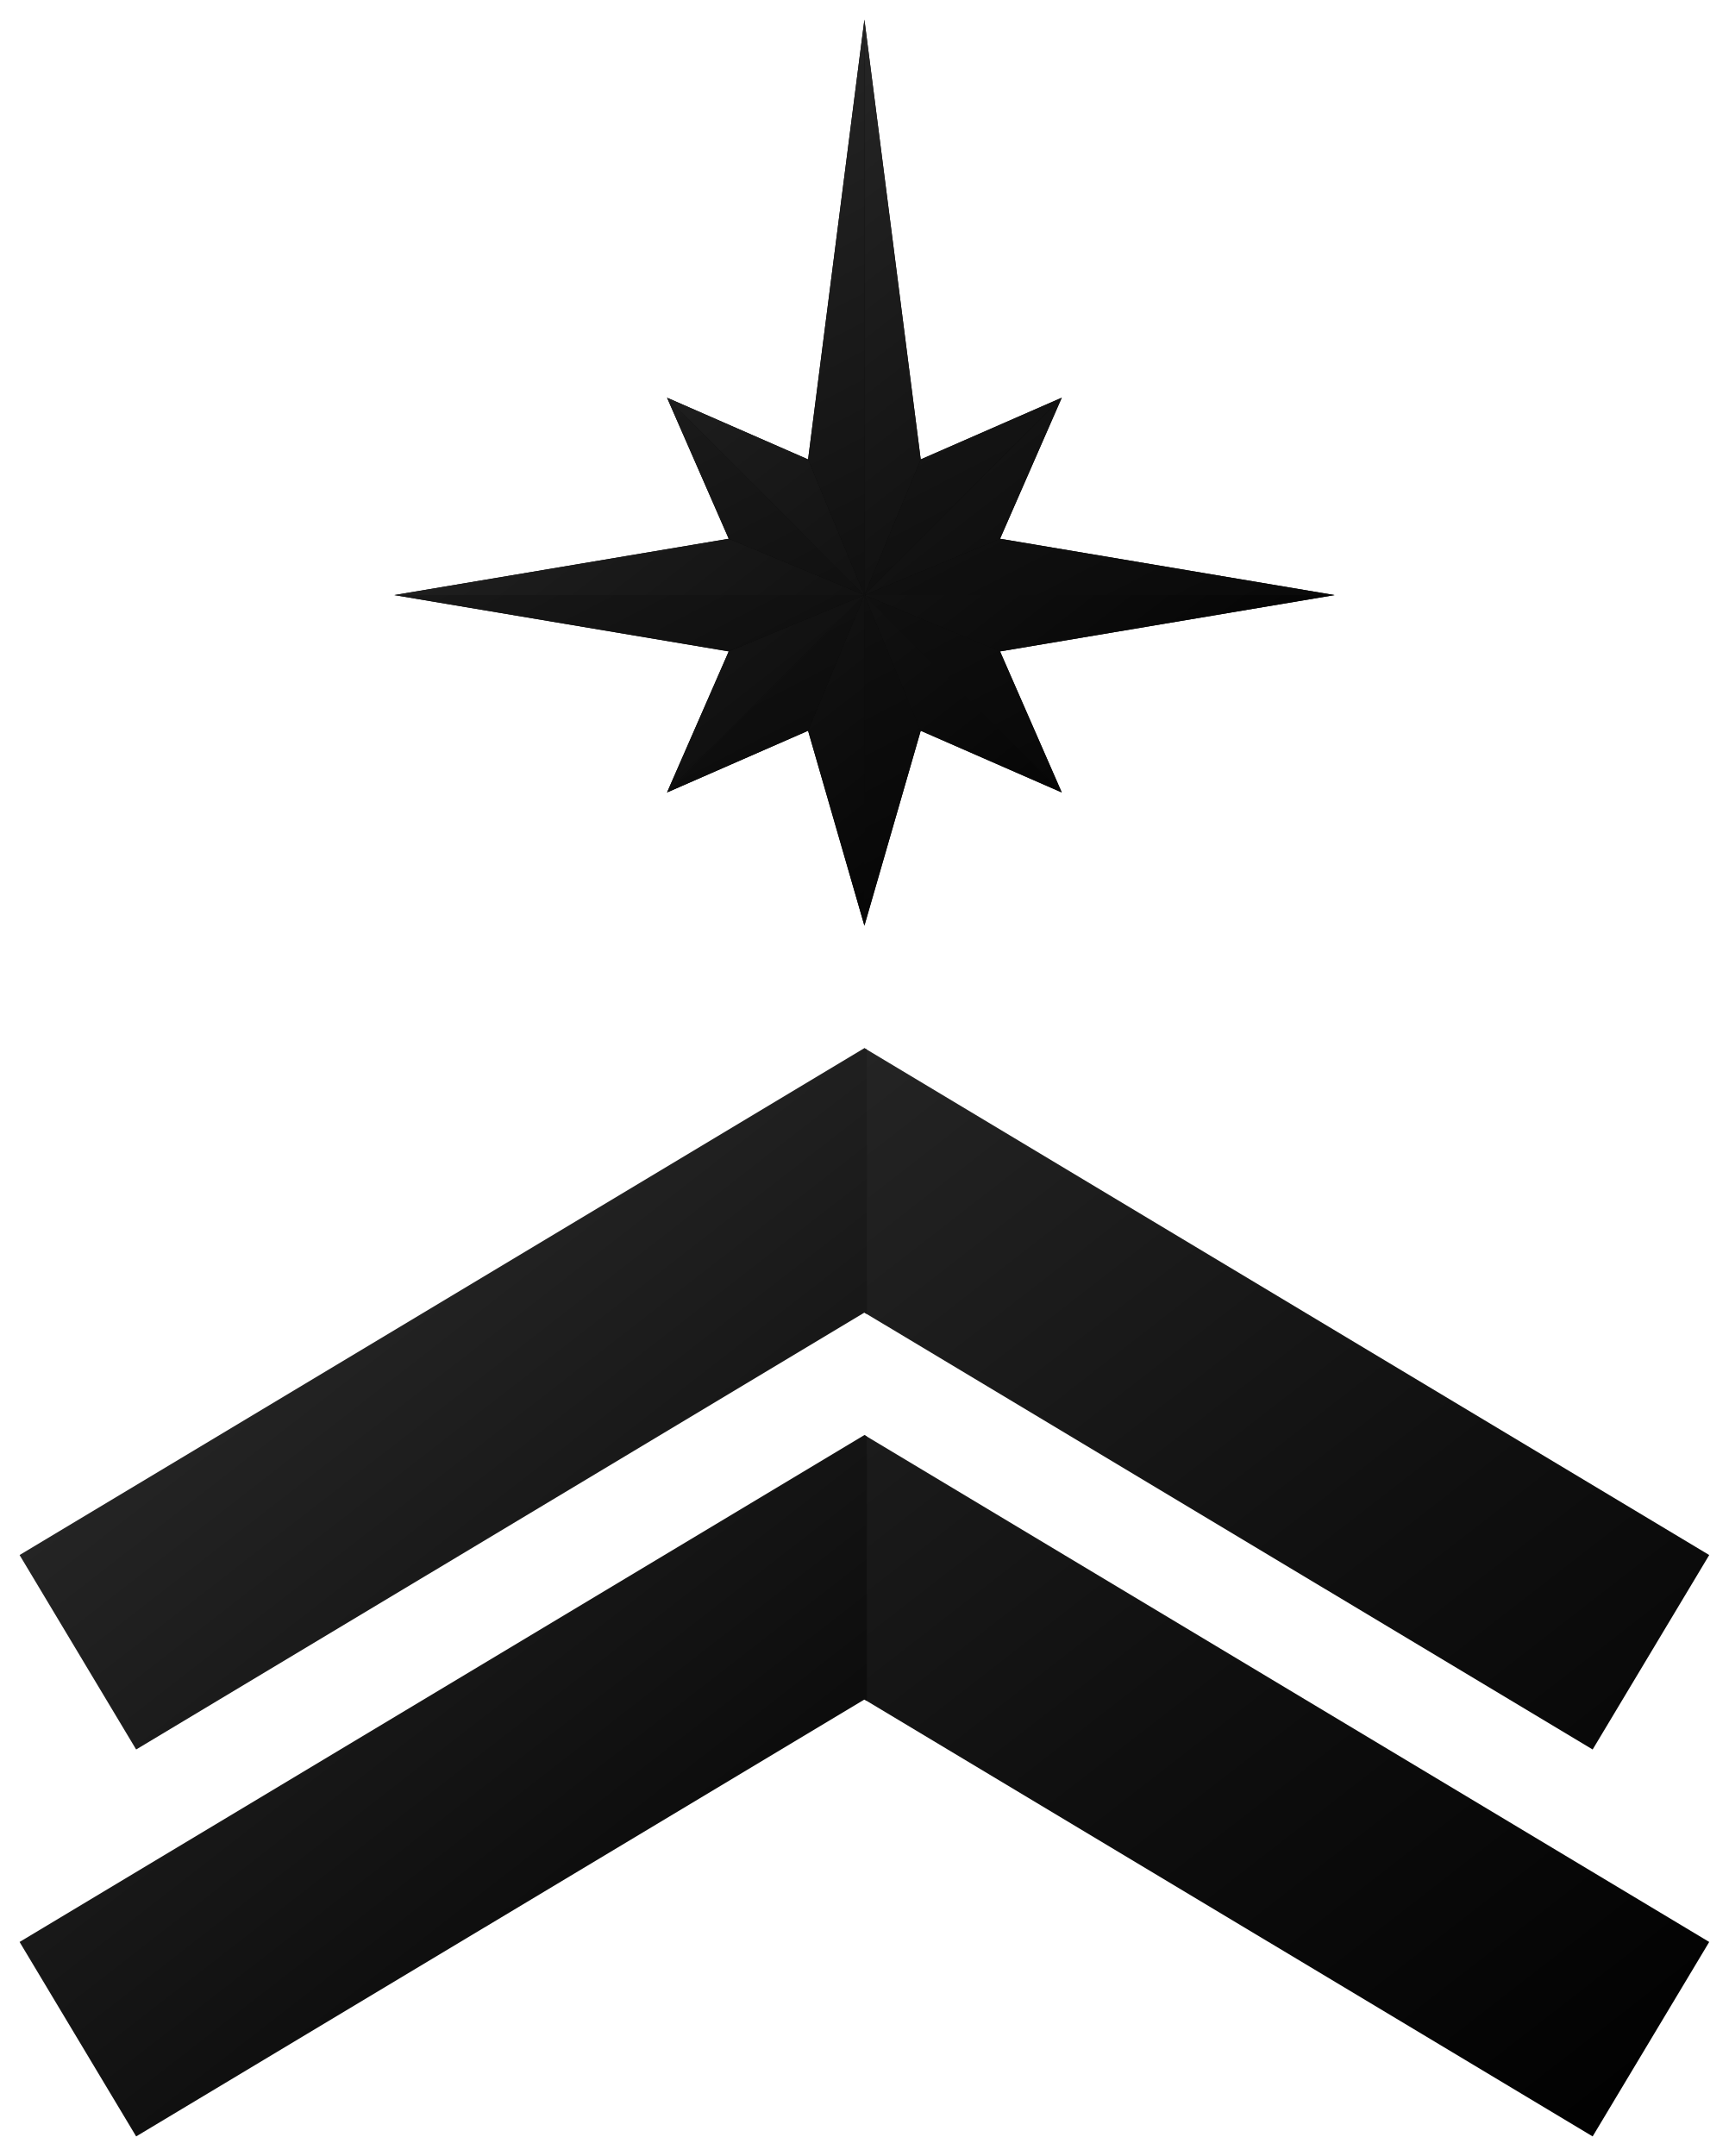
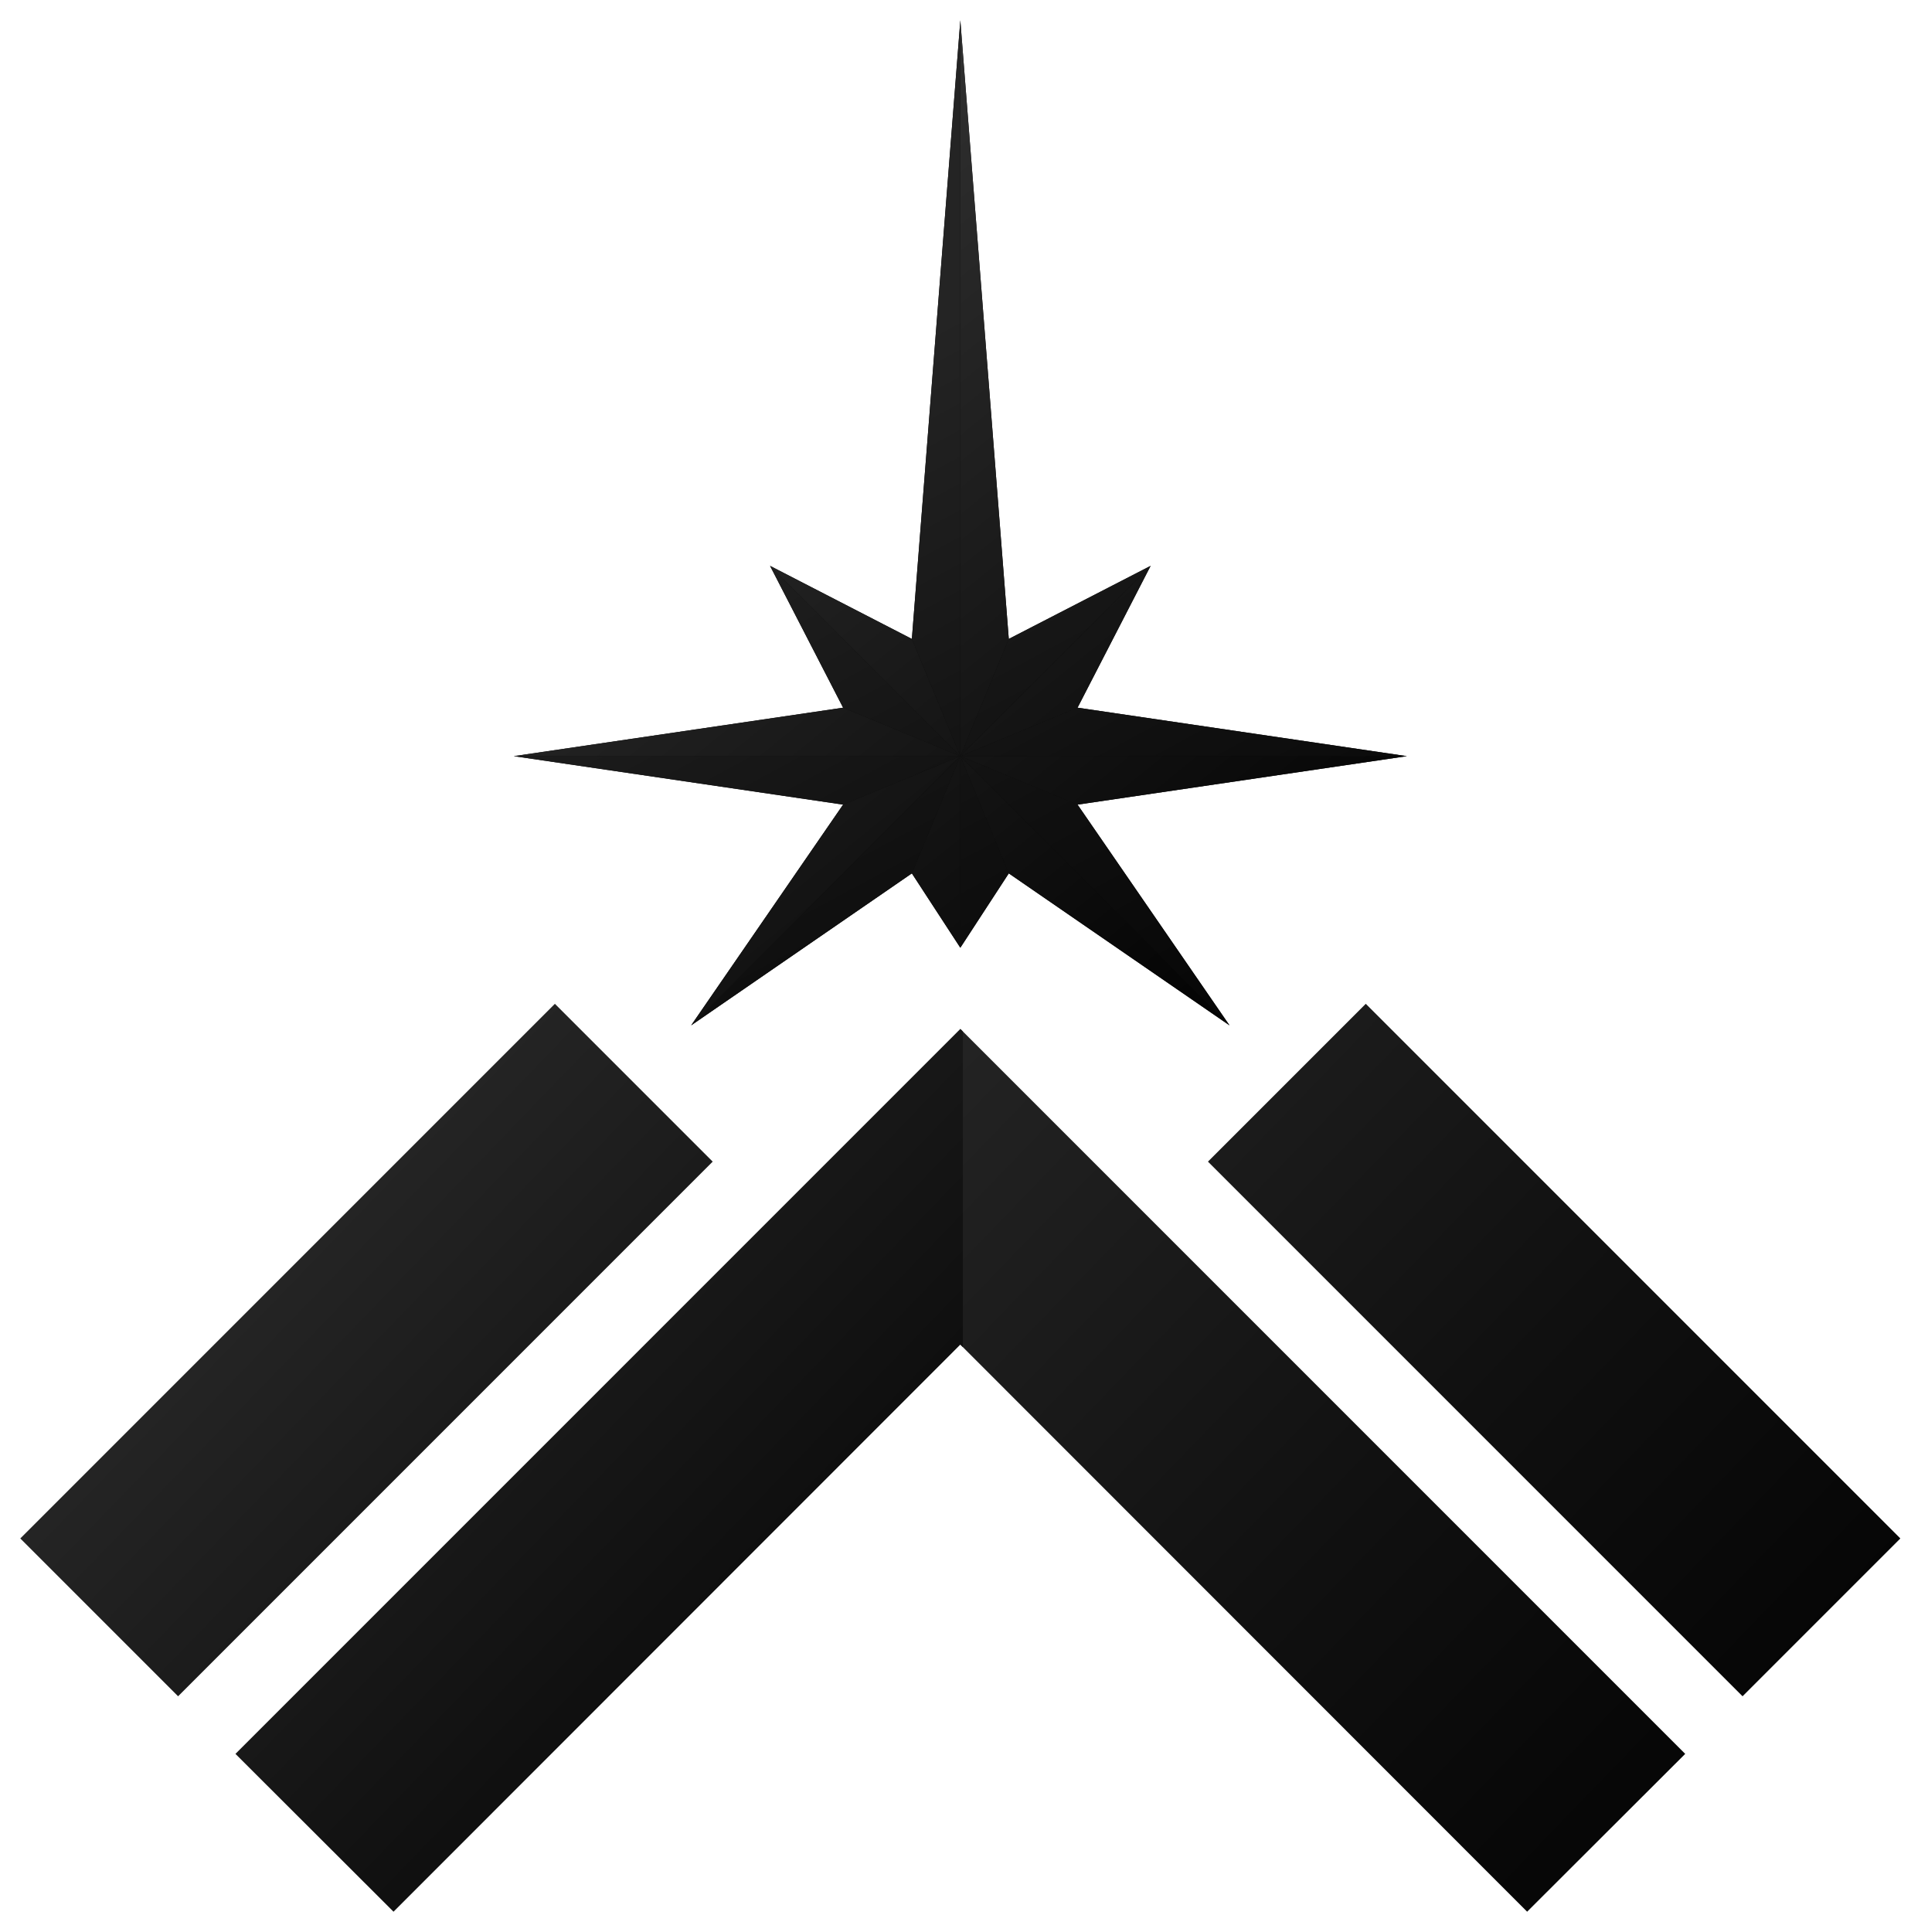
- <svg xmlns="http://www.w3.org/2000/svg" viewBox="159 72 706 880.4" fill="none">
+ <svg xmlns="http://www.w3.org/2000/svg" viewBox="133.5 132 757 761.4" fill="none">
  <g>
    <defs>
      <clipPath id="em-chevrons">
-         <path d="M214.6 786.4 167 707 512 500 857 707 809.4 786.4 512 608Z" />
-         <path d="M214.6 944.4 167 865 512 658 857 865 809.4 944.4 512 766Z" />
+         <path d="M352.2 527.6 141.5 738.3 203.7 800.5 414.4 589.8Z" />
+         <path d="M671.8 527.6 882.5 738.3 820.3 800.5 609.6 589.8Z" />
+         <path d="M512 537.5 797.7 823.2 735.4 885.4 512 661.9 288.6 885.4 226.3 823.2Z" />
      </clipPath>
-       <linearGradient id="em-left" gradientUnits="userSpaceOnUse" x1="167" y1="500" x2="512" y2="944.4">
+       <linearGradient id="em-left" gradientUnits="userSpaceOnUse" x1="141.5" y1="527.6" x2="512" y2="885.4">
        <stop offset="0" stop-color="#333333" />
        <stop offset="0.5" stop-color="#191919" />
        <stop offset="1" stop-color="#000000" />
      </linearGradient>
-       <linearGradient id="em-right" gradientUnits="userSpaceOnUse" x1="512" y1="500" x2="857" y2="944.4">
+       <linearGradient id="em-right" gradientUnits="userSpaceOnUse" x1="512" y1="527.6" x2="882.5" y2="885.4">
        <stop offset="0" stop-color="#242424" />
        <stop offset="0.5" stop-color="#101010" />
        <stop offset="1" stop-color="#000000" />
      </linearGradient>
-       <linearGradient id="em-lit" gradientUnits="userSpaceOnUse" x1="320" y1="80" x2="608" y2="450">
+       <linearGradient id="em-lit" gradientUnits="userSpaceOnUse" x1="336" y1="254" x2="600" y2="580">
        <stop offset="0" stop-color="#333333" />
        <stop offset="0.5" stop-color="#191919" />
        <stop offset="1" stop-color="#000000" />
      </linearGradient>
-       <linearGradient id="em-shade" gradientUnits="userSpaceOnUse" x1="512" y1="80" x2="704" y2="450">
+       <linearGradient id="em-shade" gradientUnits="userSpaceOnUse" x1="512" y1="254" x2="688" y2="580">
        <stop offset="0" stop-color="#242424" />
        <stop offset="0.5" stop-color="#101010" />
        <stop offset="1" stop-color="#000000" />
      </linearGradient>
    </defs>
    <g clip-path="url(#em-chevrons)">
-       <rect x="512" y="499" height="446.4" width="346" fill="url(#em-right)" />
-       <rect x="166" y="499" height="446.4" width="347" fill="url(#em-left)" />
+       <rect x="512" y="526.6" height="359.8" width="371.5" fill="url(#em-right)" />
+       <rect x="140.5" y="526.6" height="359.8" width="372.5" fill="url(#em-left)" />
    </g>
-     <path d="M512 80 535 259.6 592.6 234.4 567.4 292 704 315 567.4 338 592.6 395.6 535 370.4 512 450 489 370.4 431.4 395.6 456.6 338 320 315 456.6 292 431.4 234.4 489 259.6Z" fill="#080808" />
-     <path d="M512 315 512 80 535 259.6Z" fill="url(#em-lit)" />
-     <path d="M512 315 535 259.6 592.6 234.4Z" fill="url(#em-shade)" />
-     <path d="M512 315 592.6 234.4 567.4 292Z" fill="url(#em-lit)" />
-     <path d="M512 315 567.4 292 704 315Z" fill="url(#em-shade)" />
-     <path d="M512 315 704 315 567.4 338Z" fill="url(#em-lit)" />
-     <path d="M512 315 567.4 338 592.6 395.6Z" fill="url(#em-shade)" />
-     <path d="M512 315 592.6 395.6 535 370.4Z" fill="url(#em-lit)" />
-     <path d="M512 315 535 370.4 512 450Z" fill="url(#em-shade)" />
-     <path d="M512 315 512 450 489 370.4Z" fill="url(#em-lit)" />
-     <path d="M512 315 489 370.4 431.4 395.6Z" fill="url(#em-shade)" />
-     <path d="M512 315 431.4 395.6 456.6 338Z" fill="url(#em-lit)" />
-     <path d="M512 315 456.6 338 320 315Z" fill="url(#em-shade)" />
-     <path d="M512 315 320 315 456.6 292Z" fill="url(#em-lit)" />
-     <path d="M512 315 456.6 292 431.4 234.4Z" fill="url(#em-shade)" />
-     <path d="M512 315 431.4 234.4 489 259.6Z" fill="url(#em-lit)" />
-     <path d="M512 315 489 259.6 512 80Z" fill="url(#em-shade)" />
+     <path d="M512 140 531.1 383.8 587 355 558.2 410.9 688 430 558.2 449.1 618.1 536.1 531.1 476.2 512 505.5 492.9 476.2 405.9 536.1 465.8 449.1 336 430 465.8 410.9 437 355 492.9 383.8Z" fill="#080808" />
+     <path d="M512 430 512 140 531.1 383.8Z" fill="url(#em-lit)" />
+     <path d="M512 430 531.1 383.8 587 355Z" fill="url(#em-shade)" />
+     <path d="M512 430 587 355 558.2 410.9Z" fill="url(#em-lit)" />
+     <path d="M512 430 558.2 410.9 688 430Z" fill="url(#em-shade)" />
+     <path d="M512 430 688 430 558.2 449.1Z" fill="url(#em-lit)" />
+     <path d="M512 430 558.2 449.1 618.1 536.1Z" fill="url(#em-shade)" />
+     <path d="M512 430 618.1 536.1 531.1 476.2Z" fill="url(#em-lit)" />
+     <path d="M512 430 531.1 476.2 512 505.5Z" fill="url(#em-shade)" />
+     <path d="M512 430 512 505.5 492.9 476.2Z" fill="url(#em-lit)" />
+     <path d="M512 430 492.9 476.2 405.9 536.1Z" fill="url(#em-shade)" />
+     <path d="M512 430 405.9 536.1 465.8 449.1Z" fill="url(#em-lit)" />
+     <path d="M512 430 465.8 449.1 336 430Z" fill="url(#em-shade)" />
+     <path d="M512 430 336 430 465.8 410.9Z" fill="url(#em-lit)" />
+     <path d="M512 430 465.8 410.9 437 355Z" fill="url(#em-shade)" />
+     <path d="M512 430 437 355 492.9 383.8Z" fill="url(#em-lit)" />
+     <path d="M512 430 492.9 383.8 512 140Z" fill="url(#em-shade)" />
  </g>
</svg>
